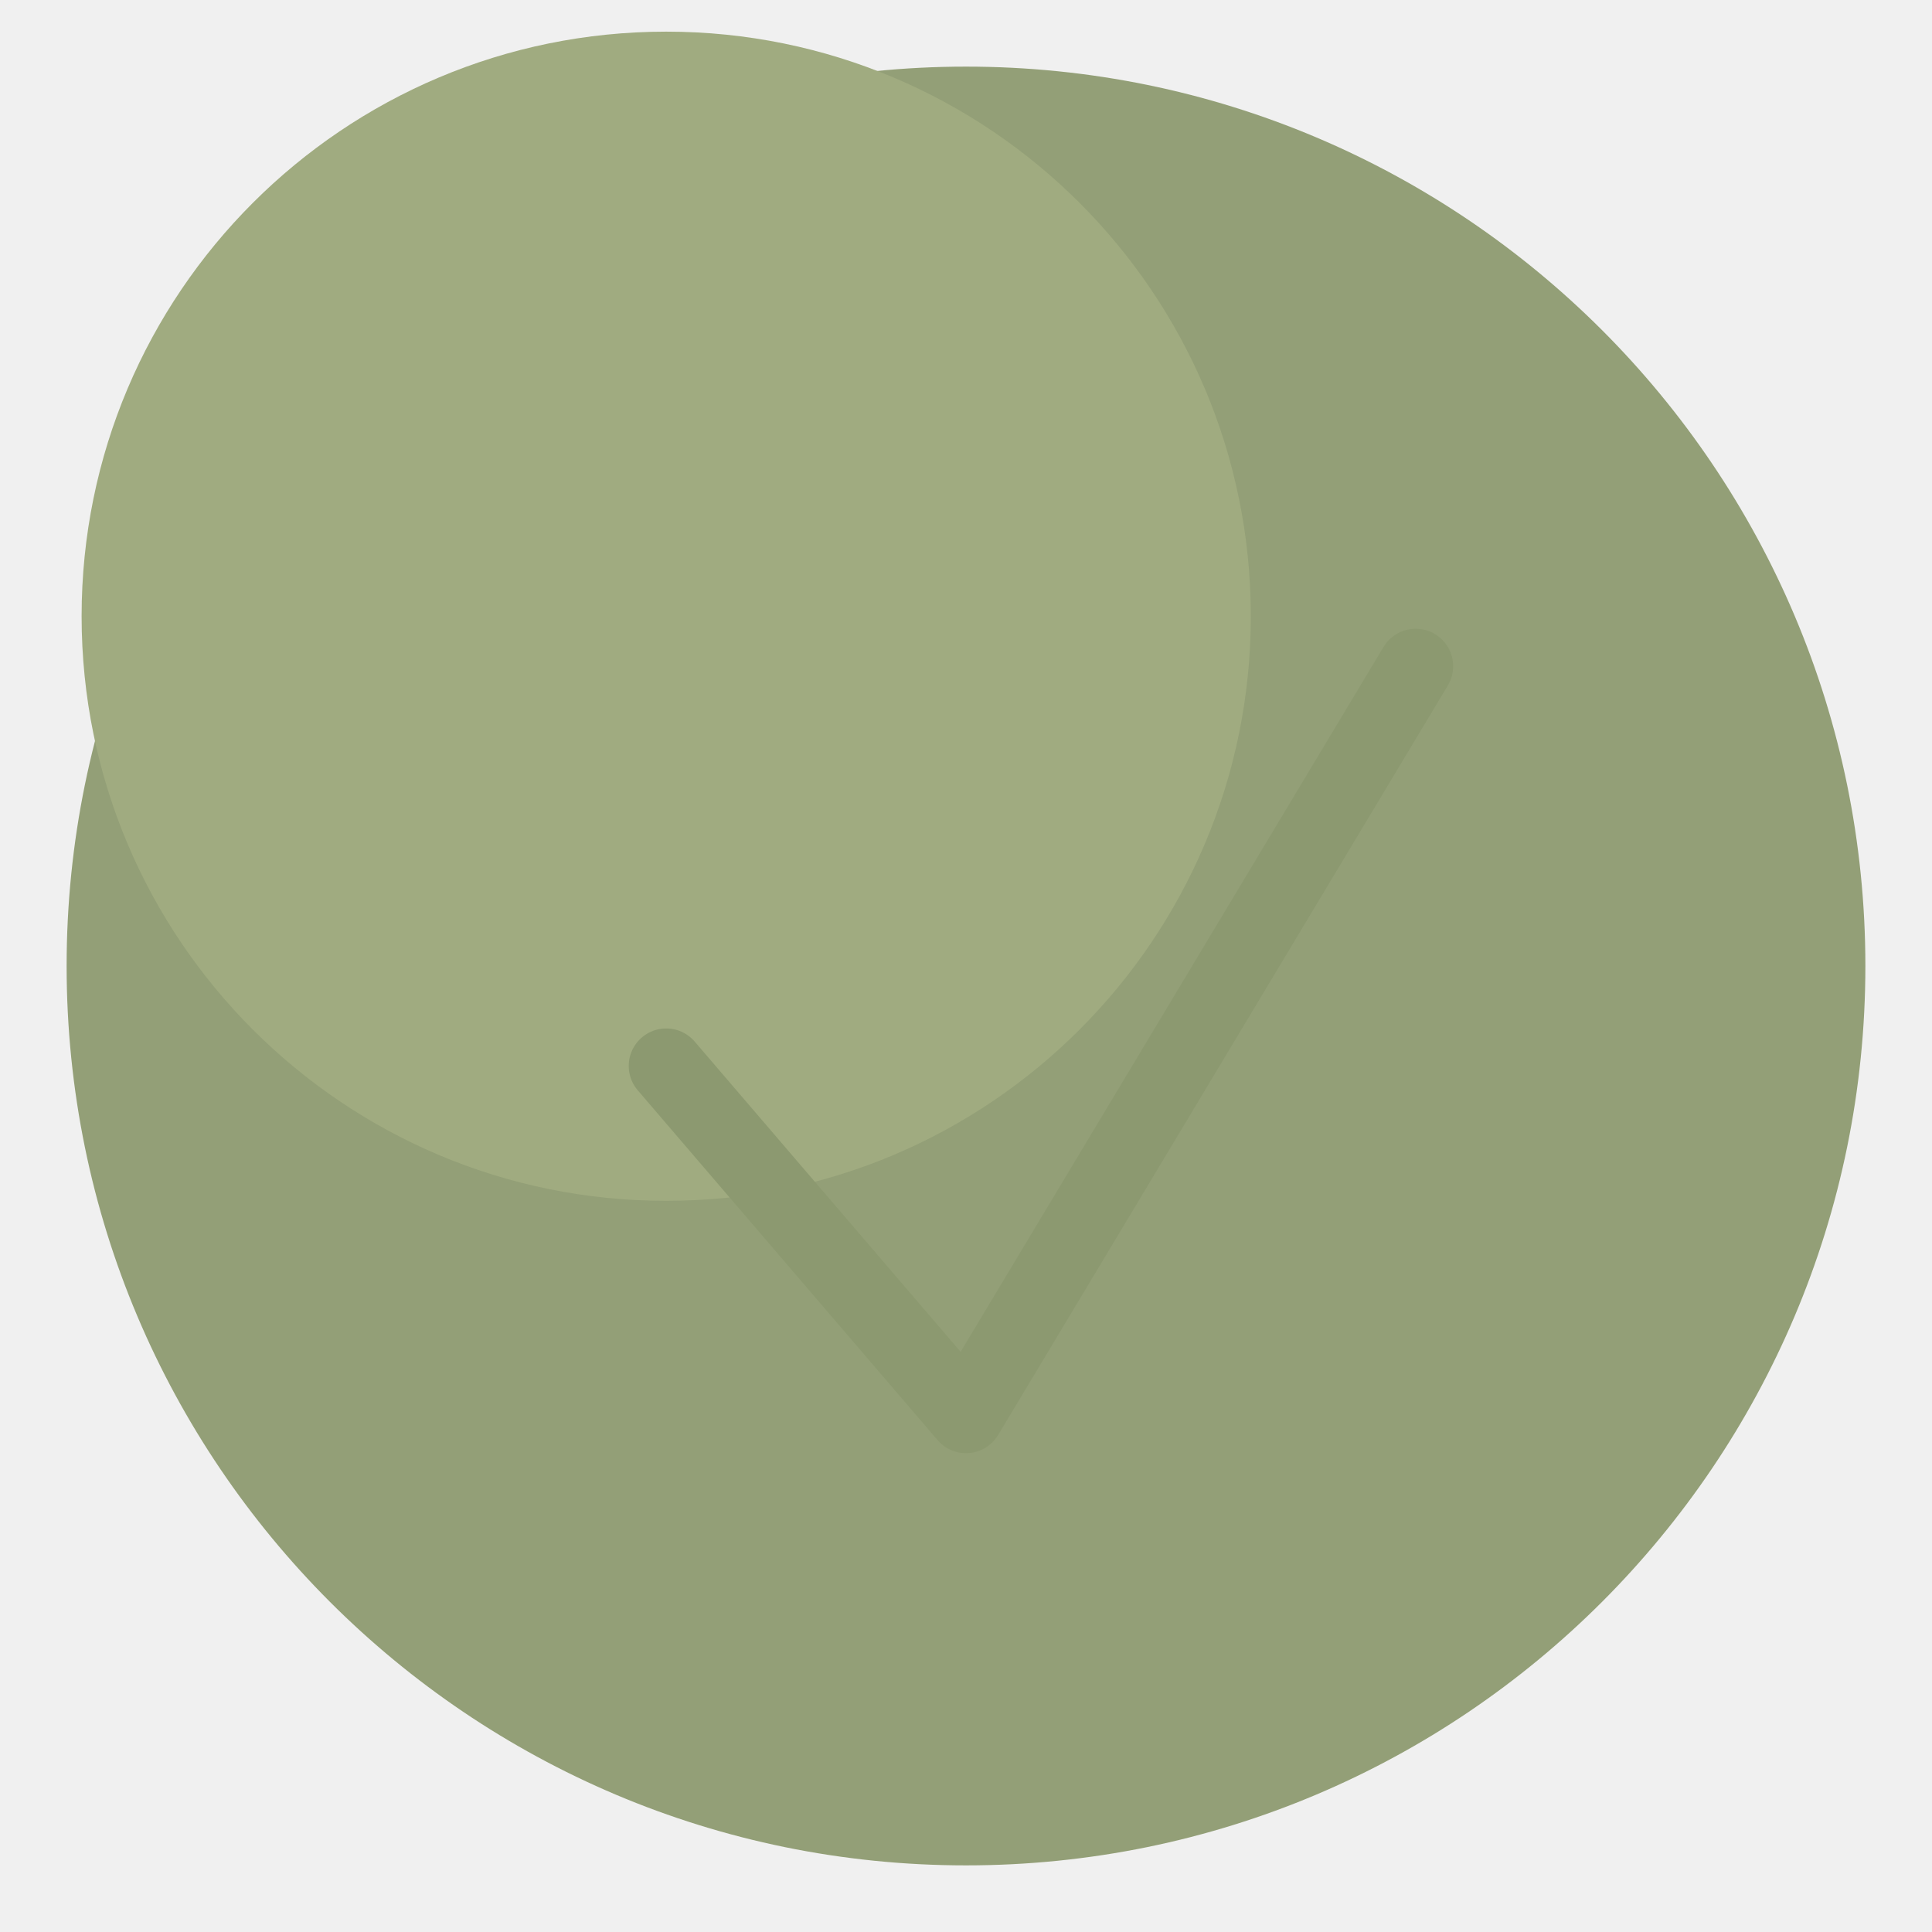
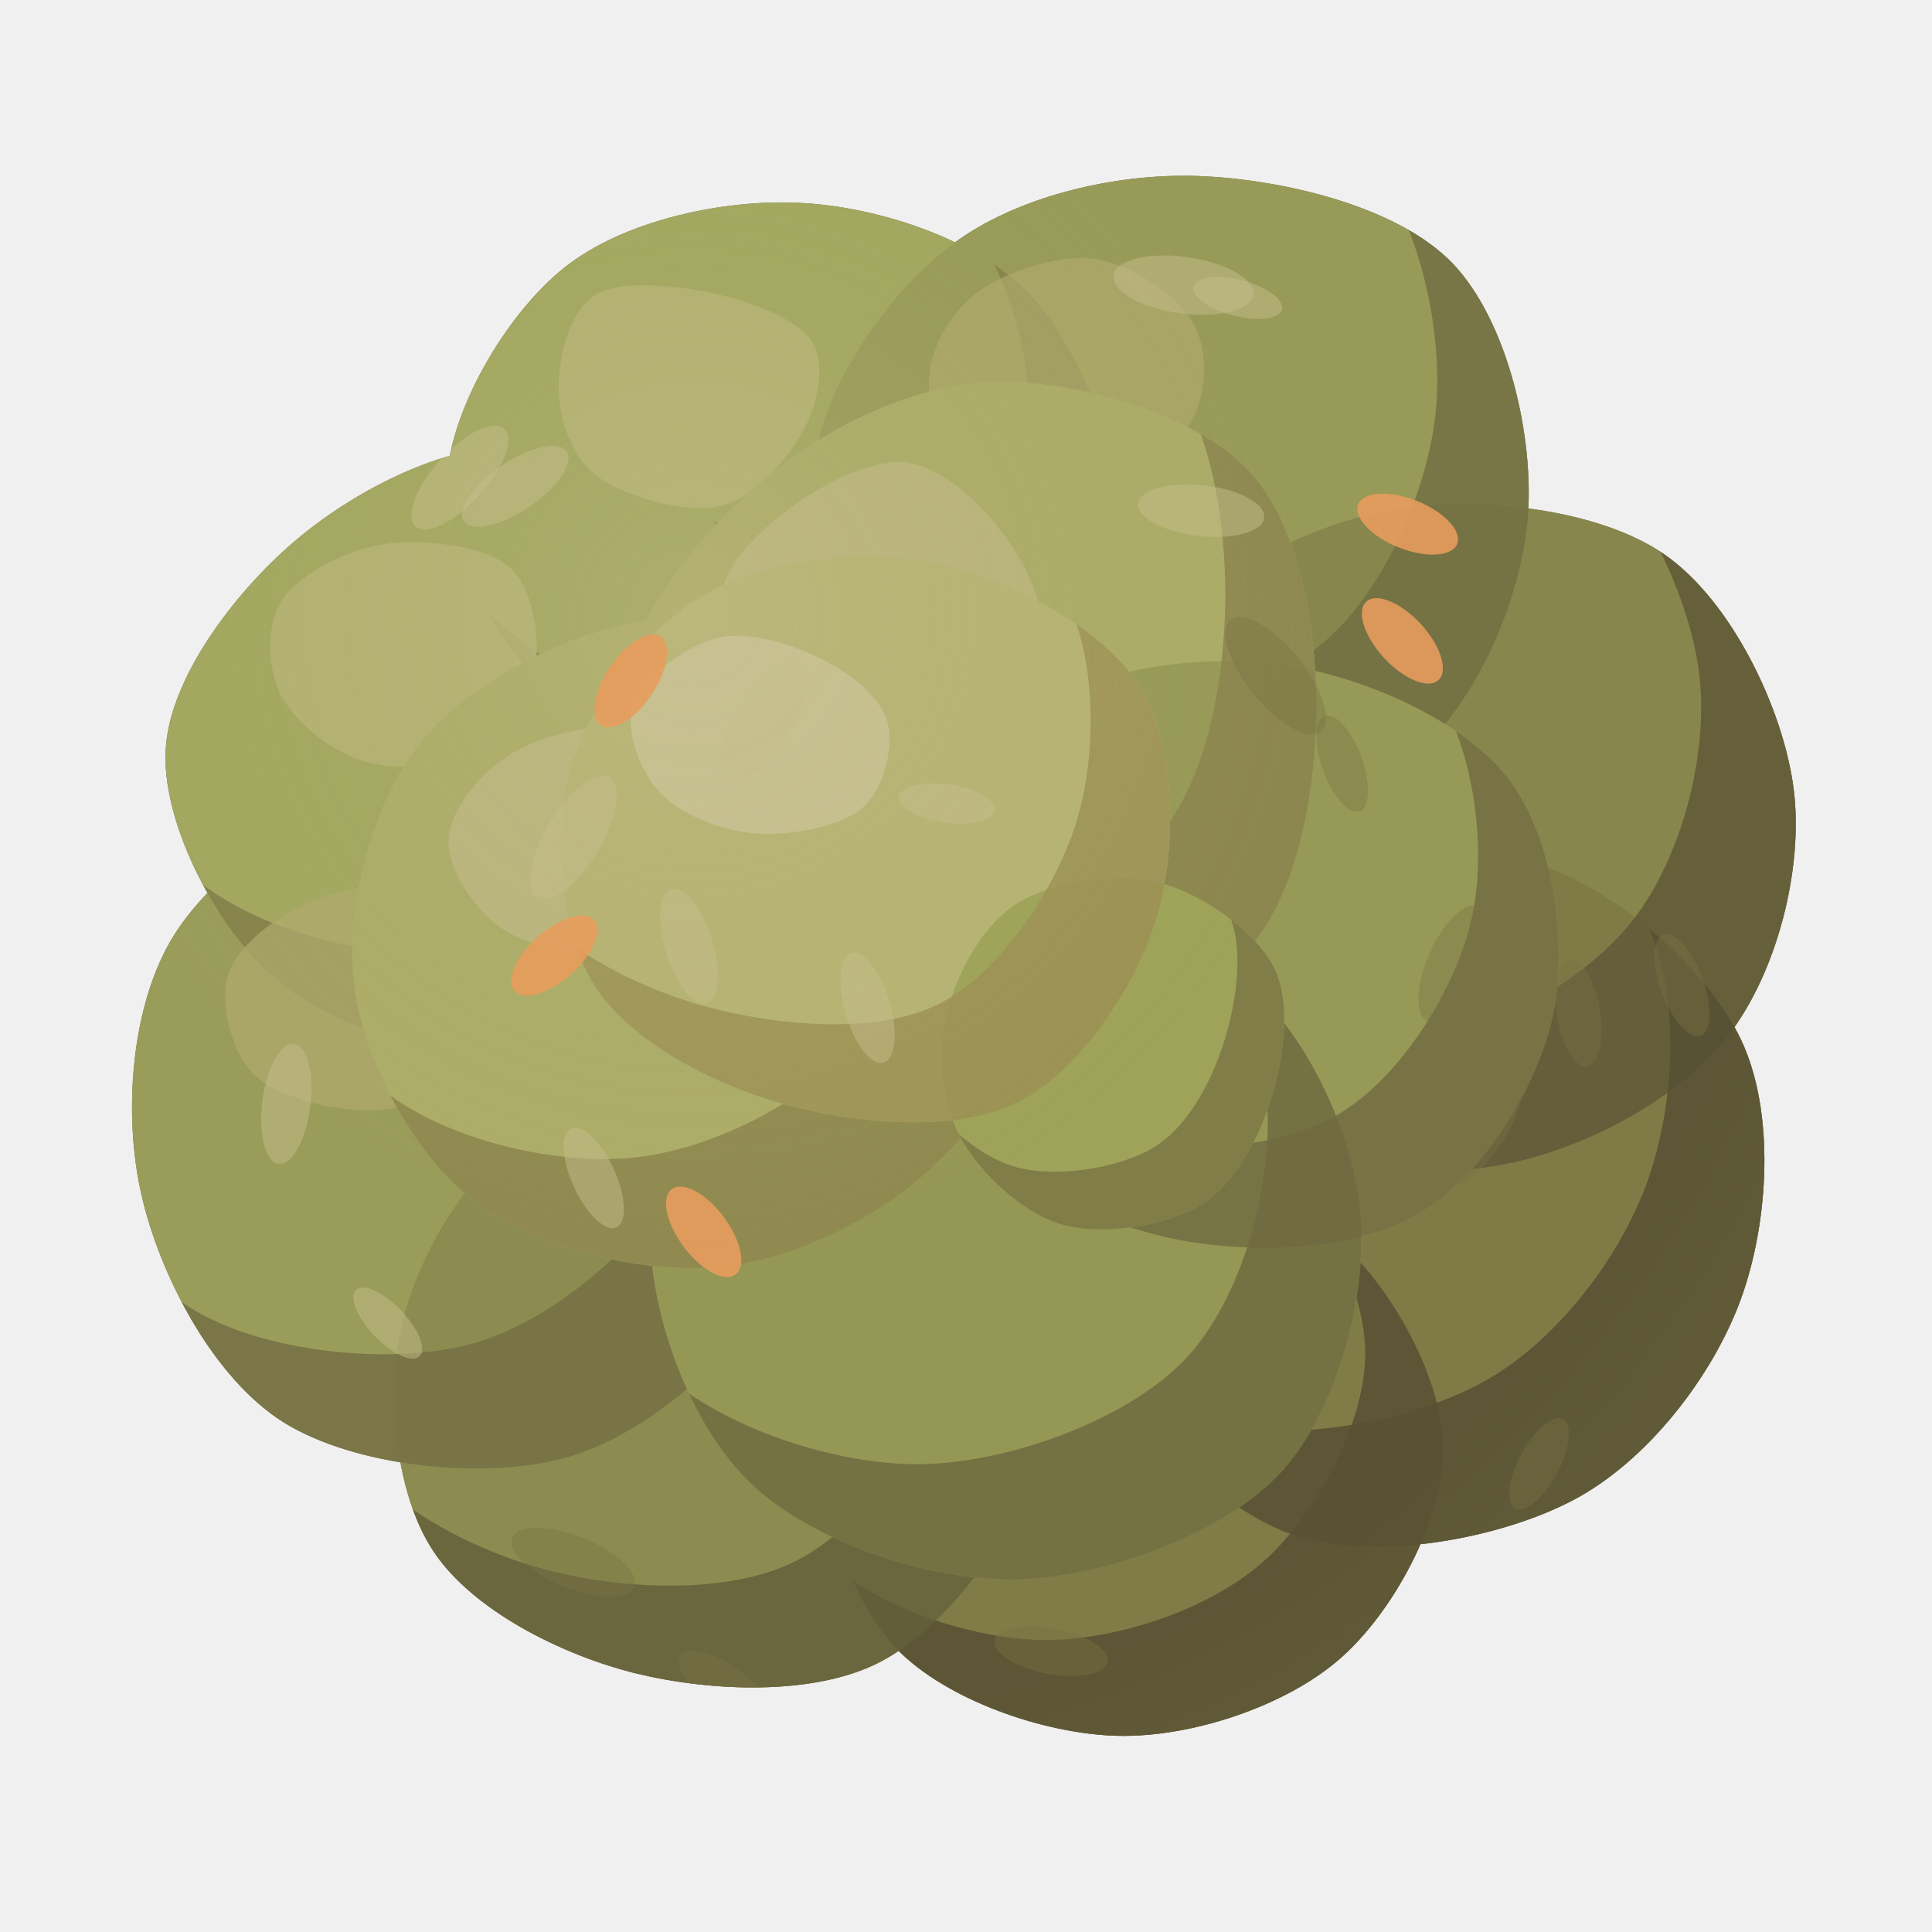
<svg xmlns="http://www.w3.org/2000/svg" width="116" height="116" viewBox="0 0 116 116">
-   <circle cx="58" cy="58" r="54" fill="#939F77" />
-   <circle cx="40" cy="37" r="35.1" fill="#A0AB80" />
-   <path d="M40 64l18 21 27-45" fill="none" stroke="#8C9970" stroke-width="4.5" stroke-linecap="round" stroke-linejoin="round" />
+   <defs>
+     <clipPath id="objscaletrailtreer54-c1">
+       <path d="M10.41 56.21C12.97 52.08 18.92 47.99 23.83 46.94C28.74 45.88 35.67 47.31 39.87 49.9C44.07 52.5 47.94 57.92 49.03 62.52C50.11 67.13 48.91 73.36 46.37 77.54C43.84 81.71 38.72 86.25 33.83 87.56C28.94 88.87 21.26 88.04 17.03 85.4C12.81 82.76 9.59 76.59 8.49 71.72C7.38 66.86 7.86 60.34 10.41 56.21Z" />
+       <path d="M29.43 63.35C24.9 63.18 19.26 61.37 16.01 58.3C12.77 55.24 9.69 49.25 9.95 44.96C10.21 40.68 14.06 35.63 17.58 32.59C21.09 29.56 26.51 26.71 31.04 26.77C35.58 26.83 41.59 29.63 44.78 32.94C47.96 36.24 50.41 42.2 50.14 46.6C49.88 51 46.62 56.55 43.17 59.34C39.72 62.13 33.95 63.52 29.43 63.35Z" />
+       <path d="M48 12.18C52.62 12.4 58.44 14.29 61.58 17.42C64.72 20.54 67.04 26.51 66.82 30.92C66.61 35.33 63.7 40.84 60.27 43.85C56.84 46.86 50.74 49.27 46.26 48.98C41.78 48.7 36.63 45.44 33.38 42.14C30.14 38.84 26.72 33.52 26.8 29.18C26.88 24.84 30.32 18.92 33.86 16.09C37.39 13.25 43.38 11.95 48 12.18Z" />
+       <path d="M54.88 42.35C51.56 38.8 48.53 32.59 48.9 27.98C49.28 23.37 53.3 17.59 57.15 14.69C60.99 11.79 66.97 10.38 71.98 10.57C76.99 10.76 83.93 12.38 87.22 15.82C90.51 19.26 92.15 26.24 91.72 31.21C91.29 36.17 88.47 42.57 84.65 45.58C80.83 48.6 73.78 49.84 68.82 49.3C63.86 48.76 58.2 45.91 54.88 42.35Z" />
+       <path d="M64.31 53.84C63.6 48.95 66.4 42.18 69.64 38.31C72.88 34.43 78.67 31.42 83.73 30.59C88.79 29.76 95.99 30.53 99.98 33.32C103.97 36.12 107.06 42.53 107.69 47.34C108.31 52.16 106.67 58.45 103.74 62.21C100.81 65.98 95.1 69.04 90.12 69.94C85.15 70.85 78.19 70.32 73.88 67.64C69.58 64.95 65.01 58.73 64.31 53.84Z" />
+       <path d="M92.08 51.8C96.86 53.24 102.46 58.06 104.53 62.42C106.6 66.78 106.2 73.38 104.53 77.98C102.86 82.58 98.97 87.67 94.51 90.04C90.05 92.41 82.54 93.76 77.77 92.2C73.01 90.64 68.05 85.19 65.93 80.67C63.81 76.15 63.39 69.57 65.05 65.09C66.71 60.61 71.4 55.99 75.9 53.77C80.41 51.56 87.31 50.36 92.08 51.8Z" />
+       <path d="M80.79 74.85C83.84 77.81 86.71 83.04 86.65 87.17C86.59 91.29 83.7 96.76 80.44 99.6C77.19 102.44 71.55 104.32 67.12 104.22C62.68 104.12 56.79 102.05 53.85 99.01C50.91 95.97 49.15 90.06 49.49 85.95C49.83 81.85 52.73 77.12 55.88 74.36C59.02 71.6 64.2 69.29 68.35 69.38C72.5 69.46 77.74 71.88 80.79 74.85Z" />
+       <path d="M61.98 87.81C60.98 92.18 56.89 97.63 52.93 99.74C48.97 101.85 42.7 101.57 38.21 100.48C33.73 99.38 28.37 96.68 26.03 93.15C23.69 89.63 23.17 83.6 24.18 79.34C25.2 75.07 28.34 69.97 32.12 67.58C35.9 65.19 42.37 64 46.84 64.99C51.32 65.98 56.43 69.71 58.96 73.51C61.48 77.32 62.98 83.44 61.98 87.81Z" />
+       <path d="M71.36 93.74C64.8 96.28 55.37 95.04 48.32 92.92C41.27 90.8 33.52 86.56 29.08 81C24.65 75.45 21.8 66.67 21.71 59.59C21.63 52.51 24.66 44.51 28.57 38.52C32.48 32.54 38.62 26.31 45.16 23.67C51.7 21.02 60.78 20.82 67.8 22.66C74.82 24.5 82.89 29.08 87.29 34.7C91.69 40.33 94.12 49.26 94.19 56.42C94.26 63.58 91.5 71.43 87.7 77.65C83.89 83.87 77.93 91.19 71.36 93.74Z" />
+     </clipPath>
+     <mask id="objscaletrailtreer54-m2" maskUnits="userSpaceOnUse" x="0" y="0" width="116" height="116">
+       <rect width="116" height="116" fill="#fff" />
+       <path d="M10.41 56.21C12.97 52.08 18.92 47.99 23.83 46.94C28.74 45.88 35.67 47.31 39.87 49.9C44.07 52.5 47.94 57.92 49.03 62.52C50.11 67.13 48.91 73.36 46.37 77.54C43.84 81.71 38.72 86.25 33.83 87.56C28.94 88.87 21.26 88.04 17.03 85.4C12.81 82.76 9.59 76.59 8.49 71.72C7.38 66.86 7.86 60.34 10.41 56.21Z" transform="translate(-5.57 -6.86)" fill="#000" />
+     </mask>
+     <mask id="objscaletrailtreer54-m3" maskUnits="userSpaceOnUse" x="0" y="0" width="116" height="116">
+       <rect width="116" height="116" fill="#fff" />
+       <path d="M29.43 63.35C24.9 63.18 19.26 61.37 16.01 58.3C12.77 55.24 9.69 49.25 9.95 44.96C10.21 40.68 14.06 35.63 17.58 32.59C21.09 29.56 26.51 26.71 31.04 26.77C35.58 26.83 41.59 29.63 44.78 32.94C47.96 36.24 50.41 42.2 50.14 46.6C49.88 51 46.62 56.55 43.17 59.34C39.72 62.13 33.95 63.52 29.43 63.35Z" transform="translate(-5.02 -6.17)" fill="#000" />
+     </mask>
+     <mask id="objscaletrailtreer54-m4" maskUnits="userSpaceOnUse" x="0" y="0" width="116" height="116">
+       <rect width="116" height="116" fill="#fff" />
+       <path d="M48 12.18C52.62 12.4 58.44 14.29 61.58 17.42C64.72 20.54 67.04 26.51 66.82 30.92C66.61 35.33 63.7 40.84 60.27 43.85C56.84 46.86 50.74 49.27 46.26 48.98C41.78 48.7 36.63 45.44 33.38 42.14C30.14 38.84 26.72 33.52 26.8 29.18C26.88 24.84 30.32 18.92 33.86 16.09C37.39 13.25 43.38 11.95 48 12.18Z" transform="translate(-5.12 -6.31)" fill="#000" />
+     </mask>
+     <mask id="objscaletrailtreer54-m5" maskUnits="userSpaceOnUse" x="0" y="0" width="116" height="116">
+       <rect width="116" height="116" fill="#fff" />
+       <path d="M54.88 42.35C51.56 38.8 48.53 32.59 48.9 27.98C49.28 23.37 53.3 17.59 57.15 14.69C60.99 11.79 66.97 10.38 71.98 10.57C76.99 10.76 83.93 12.38 87.22 15.82C90.51 19.26 92.15 26.24 91.72 31.21C91.29 36.17 88.47 42.57 84.65 45.58C80.83 48.6 73.78 49.84 68.82 49.3C63.86 48.76 58.2 45.91 54.88 42.35Z" transform="translate(-5.49 -6.75)" fill="#000" />
+     </mask>
+     <mask id="objscaletrailtreer54-m6" maskUnits="userSpaceOnUse" x="0" y="0" width="116" height="116">
+       <rect width="116" height="116" fill="#fff" />
+       <path d="M64.31 53.84C63.6 48.95 66.4 42.18 69.64 38.31C72.88 34.43 78.67 31.42 83.73 30.59C88.79 29.76 95.99 30.53 99.98 33.32C103.97 36.12 107.06 42.53 107.69 47.34C108.31 52.16 106.67 58.45 103.74 62.21C100.81 65.98 95.1 69.04 90.12 69.94C85.15 70.85 78.19 70.32 73.88 67.64C69.58 64.95 65.01 58.73 64.31 53.84Z" transform="translate(-5.68 -6.99)" fill="#000" />
+     </mask>
+     <mask id="objscaletrailtreer54-m7" maskUnits="userSpaceOnUse" x="0" y="0" width="116" height="116">
+       <rect width="116" height="116" fill="#fff" />
+       <path d="M92.08 51.8C96.86 53.24 102.46 58.06 104.53 62.42C106.6 66.78 106.2 73.38 104.53 77.98C102.86 82.58 98.97 87.67 94.51 90.04C90.05 92.41 82.54 93.76 77.77 92.2C73.01 90.64 68.05 85.19 65.93 80.67C63.81 76.15 63.39 69.57 65.05 65.09C66.71 60.61 71.4 55.99 75.9 53.77C80.41 51.56 87.31 50.36 92.08 51.8Z" transform="translate(-5.65 -6.96)" fill="#000" />
+     </mask>
+     <mask id="objscaletrailtreer54-m8" maskUnits="userSpaceOnUse" x="0" y="0" width="116" height="116">
+       <rect width="116" height="116" fill="#fff" />
+       <path d="M80.79 74.85C83.84 77.81 86.71 83.04 86.65 87.17C86.59 91.29 83.7 96.76 80.44 99.6C77.19 102.44 71.55 104.32 67.12 104.22C62.68 104.12 56.79 102.05 53.85 99.01C50.91 95.97 49.15 90.06 49.49 85.95C49.83 81.85 52.73 77.12 55.88 74.36C59.02 71.6 64.2 69.29 68.35 69.38C72.5 69.46 77.74 71.88 80.79 74.85Z" transform="translate(-4.68 -5.76)" fill="#000" />
+     </mask>
+     <mask id="objscaletrailtreer54-m9" maskUnits="userSpaceOnUse" x="0" y="0" width="116" height="116">
+       <rect width="116" height="116" fill="#fff" />
+       <path d="M61.98 87.81C60.98 92.18 56.89 97.63 52.93 99.74C48.97 101.85 42.7 101.57 38.21 100.48C33.73 99.38 28.37 96.68 26.03 93.15C23.69 89.63 23.17 83.6 24.18 79.34C25.2 75.07 28.34 69.97 32.12 67.58C35.9 65.19 42.37 64 46.84 64.99C51.32 65.98 56.43 69.71 58.96 73.51C61.48 77.32 62.98 83.44 61.98 87.81Z" transform="translate(-4.96 -6.11)" fill="#000" />
+     </mask>
+     <mask id="objscaletrailtreer54-m10" maskUnits="userSpaceOnUse" x="0" y="0" width="116" height="116">
+       <rect width="116" height="116" fill="#fff" />
+       <path d="M74.84 28.12C78.09 31.43 79.08 37.89 79.03 42.78C78.97 47.66 77.86 54.2 74.52 57.43C71.18 60.65 64.08 62.23 58.97 62.12C53.85 62 47.47 60.05 43.85 56.74C40.23 53.42 36.97 46.82 37.24 42.21C37.52 37.6 41.79 32.29 45.51 29.07C49.22 25.85 54.66 23.08 59.55 22.92C64.44 22.76 71.6 24.81 74.84 28.12Z" transform="translate(-5.46 -6.71)" fill="#000" />
+     </mask>
+     <mask id="objscaletrailtreer54-m11" maskUnits="userSpaceOnUse" x="0" y="0" width="116" height="116">
+       <rect width="116" height="116" fill="#fff" />
+       <path d="M85.31 72.8C81.59 75.06 75.41 75.3 70.92 74.47C66.43 73.63 60.9 71.16 58.37 67.77C55.84 64.37 54.91 58.37 55.74 54.09C56.56 49.82 59.66 44.45 63.34 42.11C67.02 39.77 73.26 39.25 77.82 40.05C82.37 40.85 88.1 43.42 90.67 46.9C93.25 50.37 94.15 56.56 93.25 60.88C92.36 65.2 89.03 70.53 85.31 72.8Z" transform="translate(-4.84 -5.96)" fill="#000" />
+     </mask>
+     <mask id="objscaletrailtreer54-m12" maskUnits="userSpaceOnUse" x="0" y="0" width="116" height="116">
+       <rect width="116" height="116" fill="#fff" />
+       <path d="M61.07 94.83C55.83 94.94 48.98 92.63 45.31 89.28C41.64 85.92 39.27 79.65 39.05 74.7C38.84 69.74 40.6 62.93 44.03 59.53C47.46 56.14 54.48 54.39 59.63 54.33C64.79 54.26 71.29 55.97 74.97 59.14C78.65 62.31 81.41 68.43 81.71 73.33C82 78.24 80.17 85 76.73 88.58C73.29 92.16 66.3 94.71 61.07 94.83Z" transform="translate(-5.62 -6.92)" fill="#000" />
+     </mask>
+     <mask id="objscaletrailtreer54-m13" maskUnits="userSpaceOnUse" x="0" y="0" width="116" height="116">
+       <rect width="116" height="116" fill="#fff" />
+       <path d="M55.47 42.35C59.32 45.5 63.11 51.42 63.28 55.97C63.45 60.51 59.86 66.26 56.49 69.61C53.13 72.96 47.78 75.68 43.09 76.08C38.4 76.48 32 74.91 28.36 72.03C24.71 69.15 21.68 63.44 21.22 58.79C20.77 54.14 22.45 47.77 25.61 44.15C28.78 40.53 35.22 37.38 40.19 37.08C45.17 36.78 51.62 39.2 55.47 42.35Z" transform="translate(-5.32 -6.55)" fill="#000" />
+     </mask>
+     <mask id="objscaletrailtreer54-m14" maskUnits="userSpaceOnUse" x="0" y="0" width="116" height="116">
+       <rect width="116" height="116" fill="#fff" />
+       <path d="M69.48 54.96C68.27 59.13 64.87 64.28 61.13 66.16C57.4 68.05 51.33 67.46 47.09 66.3C42.85 65.13 37.83 62.54 35.7 59.17C33.56 55.81 33.18 50.03 34.3 46.1C35.43 42.18 38.81 37.66 42.45 35.61C46.1 33.56 51.84 32.9 56.16 33.82C60.48 34.74 66.16 37.61 68.38 41.14C70.6 44.66 70.69 50.79 69.48 54.96Z" transform="translate(-4.77 -5.88)" fill="#000" />
+     </mask>
+     <mask id="objscaletrailtreer54-m15" maskUnits="userSpaceOnUse" x="0" y="0" width="116" height="116">
+       <rect width="116" height="116" fill="#fff" />
+       <path d="M69.53 52.98C72.1 53.6 75.29 55.84 76.43 57.98C77.57 60.13 77.08 63.44 76.36 65.83C75.64 68.23 74.21 71.04 72.12 72.33C70.03 73.61 66.23 74.2 63.83 73.54C61.42 72.88 58.87 70.45 57.7 68.35C56.54 66.25 56.27 63.29 56.83 60.94C57.38 58.59 58.92 55.59 61.04 54.26C63.16 52.94 66.97 52.36 69.53 52.98Z" transform="translate(-2.81 -3.46)" fill="#000" />
+     </mask>
+     <radialGradient id="objscaletrailtreer54-r16" cx="0.36" cy="0.32" fx="0.36" fy="0.32" r="0.72">
+       <stop offset="0" stop-color="#C6BE8D" stop-opacity="0.32" />
+       <stop offset="0.45" stop-color="#A0A65C" stop-opacity="0" />
+       <stop offset="0.8" stop-color="#6D693E" stop-opacity="0" />
+       <stop offset="1" stop-color="#6D693E" stop-opacity="0.45" />
+     </radialGradient>
+   </defs>
+   <path d="M10.41 56.21C12.97 52.08 18.92 47.99 23.83 46.94C28.74 45.88 35.67 47.31 39.87 49.9C44.07 52.5 47.94 57.92 49.03 62.52C50.11 67.13 48.91 73.36 46.37 77.54C43.84 81.71 38.72 86.25 33.83 87.56C28.94 88.87 21.26 88.04 17.03 85.4C12.81 82.76 9.59 76.59 8.49 71.72C7.38 66.86 7.86 60.34 10.41 56.21Z" fill="#6D693E" />
+   <path d="M29.43 63.35C24.9 63.18 19.26 61.37 16.01 58.3C12.77 55.24 9.69 49.25 9.95 44.96C10.21 40.68 14.06 35.63 17.58 32.59C21.09 29.56 26.51 26.71 31.04 26.77C35.58 26.83 41.59 29.63 44.78 32.94C47.96 36.24 50.41 42.2 50.14 46.6C49.88 51 46.62 56.55 43.17 59.34C39.72 62.13 33.95 63.52 29.43 63.35Z" fill="#6D693E" />
+   <path d="M48 12.18C52.62 12.4 58.44 14.29 61.58 17.42C64.72 20.54 67.04 26.51 66.82 30.92C66.61 35.33 63.7 40.84 60.27 43.85C56.84 46.86 50.74 49.27 46.26 48.98C41.78 48.7 36.63 45.44 33.38 42.14C30.14 38.84 26.72 33.52 26.8 29.18C26.88 24.84 30.32 18.92 33.86 16.09C37.39 13.25 43.38 11.95 48 12.18Z" fill="#6D693E" />
+   <path d="M54.88 42.35C51.56 38.8 48.53 32.59 48.9 27.98C49.28 23.37 53.3 17.59 57.15 14.69C60.99 11.79 66.97 10.38 71.98 10.57C76.99 10.76 83.93 12.38 87.22 15.82C90.51 19.26 92.15 26.24 91.72 31.21C91.29 36.17 88.47 42.57 84.65 45.58C80.83 48.6 73.78 49.84 68.82 49.3C63.86 48.76 58.2 45.91 54.88 42.35Z" fill="#6D693E" />
+   <path d="M64.31 53.84C63.6 48.95 66.4 42.18 69.64 38.31C72.88 34.43 78.67 31.42 83.73 30.59C88.79 29.76 95.99 30.53 99.98 33.32C103.97 36.12 107.06 42.53 107.69 47.34C108.31 52.16 106.67 58.45 103.74 62.21C100.81 65.98 95.1 69.04 90.12 69.94C85.15 70.85 78.19 70.32 73.88 67.64C69.58 64.95 65.01 58.73 64.31 53.84Z" fill="#6D693E" />
+   <path d="M92.08 51.8C96.86 53.24 102.46 58.06 104.53 62.42C106.6 66.78 106.2 73.38 104.53 77.98C102.86 82.58 98.97 87.67 94.51 90.04C90.05 92.41 82.54 93.76 77.77 92.2C73.01 90.64 68.05 85.19 65.93 80.67C63.81 76.15 63.39 69.57 65.05 65.09C66.71 60.61 71.4 55.99 75.9 53.77C80.41 51.56 87.31 50.36 92.08 51.8Z" fill="#6D693E" />
+   <path d="M80.79 74.85C83.84 77.81 86.71 83.04 86.65 87.17C86.59 91.29 83.7 96.76 80.44 99.6C77.19 102.44 71.55 104.32 67.12 104.22C62.68 104.12 56.79 102.05 53.85 99.01C50.91 95.97 49.15 90.06 49.49 85.95C49.83 81.85 52.73 77.12 55.88 74.36C59.02 71.6 64.2 69.29 68.35 69.38C72.5 69.46 77.74 71.88 80.79 74.85Z" fill="#6D693E" />
+   <path d="M61.98 87.81C60.98 92.18 56.89 97.63 52.93 99.74C48.97 101.85 42.7 101.57 38.21 100.48C33.73 99.38 28.37 96.68 26.03 93.15C23.69 89.63 23.17 83.6 24.18 79.34C25.2 75.07 28.34 69.97 32.12 67.58C35.9 65.19 42.37 64 46.84 64.99C51.32 65.98 56.43 69.71 58.96 73.51C61.48 77.32 62.98 83.44 61.98 87.81Z" fill="#6D693E" />
+   <path d="M71.36 93.74C64.8 96.28 55.37 95.04 48.32 92.92C41.27 90.8 33.52 86.56 29.08 81C24.65 75.45 21.8 66.67 21.71 59.59C21.63 52.51 24.66 44.51 28.57 38.52C32.48 32.54 38.62 26.31 45.16 23.67C51.7 21.02 60.78 20.82 67.8 22.66C74.82 24.5 82.89 29.08 87.29 34.7C91.69 40.33 94.12 49.26 94.19 56.42C94.26 63.58 91.5 71.43 87.7 77.65C83.89 83.87 77.93 91.19 71.36 93.74Z" fill="#6D693E" />
+   <path d="M10.41 56.21C12.97 52.08 18.92 47.99 23.83 46.94C28.74 45.88 35.67 47.31 39.87 49.9C44.07 52.5 47.94 57.92 49.03 62.52C50.11 67.13 48.91 73.36 46.37 77.54C43.84 81.71 38.72 86.25 33.83 87.56C28.94 88.87 21.26 88.04 17.03 85.4C12.81 82.76 9.59 76.59 8.49 71.72C7.38 66.86 7.86 60.34 10.41 56.21Z" fill="#9A9C59" />
+   <path d="M29.43 63.35C24.9 63.18 19.26 61.37 16.01 58.3C12.77 55.24 9.69 49.25 9.95 44.96C10.21 40.68 14.06 35.63 17.58 32.59C21.09 29.56 26.51 26.71 31.04 26.77C35.58 26.83 41.59 29.63 44.78 32.94C47.96 36.24 50.41 42.2 50.14 46.6C49.88 51 46.62 56.55 43.17 59.34C39.72 62.13 33.95 63.52 29.43 63.35Z" fill="#A3A75F" />
+   <path d="M48 12.18C52.62 12.4 58.44 14.29 61.58 17.42C64.72 20.54 67.04 26.51 66.82 30.92C66.61 35.33 63.7 40.84 60.27 43.85C56.84 46.86 50.74 49.27 46.26 48.98C41.78 48.7 36.63 45.44 33.38 42.14C30.14 38.84 26.72 33.52 26.8 29.18C26.88 24.84 30.32 18.92 33.86 16.09C37.39 13.25 43.38 11.95 48 12.18Z" fill="#A2A75F" />
+   <path d="M54.88 42.35C51.56 38.8 48.53 32.59 48.9 27.98C49.28 23.37 53.3 17.59 57.15 14.69C60.99 11.79 66.97 10.38 71.98 10.57C76.99 10.76 83.93 12.38 87.22 15.82C90.51 19.26 92.15 26.24 91.72 31.21C91.29 36.17 88.47 42.57 84.65 45.58C80.83 48.6 73.78 49.84 68.82 49.3C63.86 48.76 58.2 45.91 54.88 42.35Z" fill="#989A58" />
+   <path d="M64.31 53.84C63.6 48.95 66.4 42.18 69.64 38.31C72.88 34.43 78.67 31.42 83.73 30.59C88.79 29.76 95.99 30.53 99.98 33.32C103.97 36.12 107.06 42.53 107.69 47.34C108.31 52.16 106.67 58.45 103.74 62.21C100.81 65.98 95.1 69.04 90.12 69.94C85.15 70.85 78.19 70.32 73.88 67.64C69.58 64.95 65.01 58.73 64.31 53.84Z" fill="#87864C" />
+   <path d="M92.08 51.8C96.86 53.24 102.46 58.06 104.53 62.42C106.6 66.78 106.2 73.38 104.53 77.98C102.86 82.58 98.97 87.67 94.51 90.04C90.05 92.41 82.54 93.76 77.77 92.2C73.01 90.64 68.05 85.19 65.93 80.67C63.81 76.15 63.39 69.57 65.05 65.09C66.71 60.61 71.4 55.99 75.9 53.77C80.41 51.56 87.31 50.36 92.08 51.8Z" fill="#7E7B47" />
+   <path d="M80.79 74.85C83.84 77.81 86.71 83.04 86.65 87.17C86.59 91.29 83.7 96.76 80.44 99.6C77.19 102.44 71.55 104.32 67.12 104.22C62.68 104.12 56.79 102.05 53.85 99.01C50.91 95.97 49.15 90.06 49.49 85.95C49.83 81.85 52.73 77.12 55.88 74.36C59.02 71.6 64.2 69.29 68.35 69.38C72.5 69.46 77.74 71.88 80.79 74.85Z" fill="#7F7C47" />
+   <path d="M61.98 87.81C60.98 92.18 56.89 97.63 52.93 99.74C48.97 101.85 42.7 101.57 38.21 100.48C33.73 99.38 28.37 96.68 26.03 93.15C23.69 89.63 23.17 83.6 24.18 79.34C25.2 75.07 28.34 69.97 32.12 67.58C35.9 65.19 42.37 64 46.84 64.99C51.32 65.98 56.43 69.71 58.96 73.51C61.48 77.32 62.98 83.44 61.98 87.81Z" fill="#8C8C50" />
+   <path d="M10.41 56.21C12.97 52.08 18.92 47.99 23.83 46.94C28.74 45.88 35.67 47.31 39.87 49.9C44.07 52.5 47.94 57.92 49.03 62.52C50.11 67.13 48.91 73.36 46.37 77.54C43.84 81.71 38.72 86.25 33.83 87.56C28.94 88.87 21.26 88.04 17.03 85.4C12.81 82.76 9.59 76.59 8.49 71.72C7.38 66.86 7.86 60.34 10.41 56.21Z" fill="#747044" mask="url(#objscaletrailtreer54-m2)" opacity="0.85" />
+   <path d="M29.43 63.35C24.9 63.18 19.26 61.37 16.01 58.3C12.77 55.24 9.69 49.25 9.95 44.96C10.21 40.68 14.06 35.63 17.58 32.59C21.09 29.56 26.51 26.71 31.04 26.77C35.58 26.83 41.59 29.63 44.78 32.94C47.96 36.24 50.41 42.2 50.14 46.6C49.88 51 46.62 56.55 43.17 59.34C39.72 62.13 33.95 63.52 29.43 63.35Z" fill="#807D48" mask="url(#objscaletrailtreer54-m3)" opacity="0.85" />
+   <path d="M48 12.18C52.62 12.4 58.44 14.29 61.58 17.42C64.72 20.54 67.04 26.51 66.82 30.92C66.61 35.33 63.7 40.84 60.27 43.85C56.84 46.86 50.74 49.27 46.26 48.98C41.78 48.7 36.63 45.44 33.38 42.14C30.14 38.84 26.72 33.52 26.8 29.18C26.88 24.84 30.32 18.92 33.86 16.09C37.39 13.25 43.38 11.95 48 12.18Z" fill="#807E48" mask="url(#objscaletrailtreer54-m4)" opacity="0.85" />
+   <path d="M54.88 42.35C51.56 38.8 48.53 32.59 48.9 27.98C49.28 23.37 53.3 17.59 57.15 14.69C60.99 11.79 66.97 10.38 71.98 10.57C76.99 10.76 83.93 12.38 87.22 15.82C90.51 19.26 92.15 26.24 91.72 31.21C91.29 36.17 88.47 42.57 84.65 45.58C80.83 48.6 73.78 49.84 68.82 49.3C63.86 48.76 58.2 45.91 54.88 42.35Z" fill="#726E43" mask="url(#objscaletrailtreer54-m5)" opacity="0.85" />
+   <path d="M64.31 53.84C63.6 48.95 66.4 42.18 69.64 38.31C72.88 34.43 78.67 31.42 83.73 30.59C88.79 29.76 95.99 30.53 99.98 33.32C103.97 36.12 107.06 42.53 107.69 47.34C108.31 52.16 106.67 58.45 103.74 62.21C100.81 65.98 95.1 69.04 90.12 69.94C85.15 70.85 78.19 70.32 73.88 67.64C69.58 64.95 65.01 58.73 64.31 53.84Z" fill="#5F5937" mask="url(#objscaletrailtreer54-m6)" opacity="0.85" />
+   <path d="M92.08 51.8C96.86 53.24 102.46 58.06 104.53 62.42C106.6 66.78 106.2 73.38 104.53 77.98C102.86 82.58 98.97 87.67 94.51 90.04C90.05 92.41 82.54 93.76 77.77 92.2C73.01 90.64 68.05 85.19 65.93 80.67C63.81 76.15 63.39 69.57 65.05 65.09C66.71 60.61 71.4 55.99 75.9 53.77C80.41 51.56 87.31 50.36 92.08 51.8Z" fill="#565032" mask="url(#objscaletrailtreer54-m7)" opacity="0.85" />
+   <path d="M80.79 74.85C83.84 77.81 86.71 83.04 86.65 87.17C86.59 91.29 83.7 96.76 80.44 99.6C77.19 102.44 71.55 104.32 67.12 104.22C62.68 104.12 56.79 102.05 53.85 99.01C50.91 95.97 49.15 90.06 49.49 85.95C49.83 81.85 52.73 77.12 55.88 74.36C59.02 71.6 64.2 69.29 68.35 69.38C72.5 69.46 77.74 71.88 80.79 74.85Z" fill="#575032" mask="url(#objscaletrailtreer54-m8)" opacity="0.85" />
+   <path d="M61.98 87.81C60.98 92.18 56.89 97.63 52.93 99.74C48.97 101.85 42.7 101.57 38.21 100.48C33.73 99.38 28.37 96.68 26.03 93.15C23.69 89.63 23.17 83.6 24.18 79.34C25.2 75.07 28.34 69.97 32.12 67.58C35.9 65.19 42.37 64 46.84 64.99C51.32 65.98 56.43 69.71 58.96 73.51C61.48 77.32 62.98 83.44 61.98 87.81Z" fill="#645F3B" mask="url(#objscaletrailtreer54-m9)" opacity="0.85" />
+   <path d="M22.7 66.65C20.43 66.8 16.89 66 15.39 64.65C13.89 63.3 13.16 60.28 13.7 58.53C14.23 56.78 16.57 55.03 18.61 54.16C20.64 53.29 23.97 52.62 25.92 53.28C27.87 53.94 29.78 56.37 30.3 58.12C30.81 59.86 30.3 62.33 29.03 63.75C27.77 65.17 24.98 66.5 22.7 66.65Z" fill="#B0AA6E" opacity="0.72" />
+   <path d="M30.37 33.88C31.9 35.03 32.33 37.71 32.2 39.57C32.06 41.42 31.25 43.97 29.56 45C27.87 46.04 24.19 46.32 22.08 45.77C19.96 45.23 17.72 43.38 16.87 41.74C16.02 40.11 15.96 37.47 16.98 35.96C18.01 34.45 20.77 33.02 23.01 32.68C25.24 32.33 28.84 32.73 30.37 33.88Z" fill="#B8B477" opacity="0.83" />
+   <path d="M35.77 17.69C37.35 16.75 40.83 17.17 43 17.65C45.16 18.13 47.94 19.17 48.79 20.58C49.64 21.99 49.04 24.47 48.09 26.11C47.15 27.75 45.15 30.01 43.11 30.42C41.07 30.84 37.45 29.79 35.86 28.59C34.26 27.4 33.56 25.08 33.54 23.27C33.53 21.45 34.19 18.63 35.77 17.69Z" fill="#B8B577" opacity="0.83" />
+   <path d="M58.16 28.84C56.39 27.71 55.68 24.56 55.79 22.67C55.89 20.78 57.13 18.67 58.78 17.48C60.44 16.29 63.6 15.24 65.73 15.54C67.86 15.84 70.58 17.69 71.57 19.28C72.55 20.87 72.51 23.38 71.65 25.07C70.8 26.77 68.69 28.83 66.44 29.46C64.19 30.09 59.94 29.97 58.16 28.84Z" fill="#AFA96C" opacity="0.69" />
+   <path d="M74.84 28.12C78.09 31.43 79.08 37.89 79.03 42.78C78.97 47.66 77.86 54.2 74.52 57.43C71.18 60.65 64.08 62.23 58.97 62.12C53.85 62 47.47 60.05 43.85 56.74C40.23 53.42 36.97 46.82 37.24 42.21C37.52 37.6 41.79 32.29 45.51 29.07C49.22 25.85 54.66 23.08 59.55 22.92C64.44 22.76 71.6 24.81 74.84 28.12Z" fill="#ABAC67" />
+   <path d="M85.31 72.8C81.59 75.06 75.41 75.3 70.92 74.47C66.43 73.63 60.9 71.16 58.37 67.77C55.84 64.37 54.91 58.37 55.74 54.09C56.56 49.82 59.66 44.45 63.34 42.11C67.02 39.77 73.26 39.25 77.82 40.05C82.37 40.85 88.1 43.42 90.67 46.9C93.25 50.37 94.15 56.56 93.25 60.88C92.36 65.2 89.03 70.53 85.31 72.8Z" fill="#979956" />
+   <path d="M61.07 94.83C55.83 94.94 48.98 92.63 45.31 89.28C41.64 85.92 39.27 79.65 39.05 74.7C38.84 69.74 40.6 62.93 44.03 59.53C47.46 56.14 54.48 54.39 59.63 54.33C64.79 54.26 71.29 55.97 74.97 59.14C78.65 62.31 81.41 68.43 81.71 73.33C82 78.24 80.17 85 76.73 88.58C73.29 92.16 66.3 94.71 61.07 94.83Z" fill="#959754" />
+   <path d="M55.47 42.35C59.32 45.5 63.11 51.42 63.28 55.97C63.45 60.51 59.86 66.26 56.49 69.61C53.13 72.96 47.78 75.68 43.09 76.08C38.4 76.48 32 74.91 28.36 72.03C24.71 69.15 21.68 63.44 21.22 58.79C20.77 54.14 22.45 47.77 25.61 44.15C28.78 40.53 35.22 37.38 40.19 37.08C45.17 36.78 51.62 39.2 55.47 42.35Z" fill="#ACAD68" />
+   <path d="M74.84 28.12C78.09 31.43 79.08 37.89 79.03 42.78C78.97 47.66 77.86 54.2 74.52 57.43C71.18 60.65 64.08 62.23 58.97 62.12C53.85 62 47.47 60.05 43.85 56.74C40.23 53.42 36.97 46.82 37.24 42.21C37.52 37.6 41.79 32.29 45.51 29.07C49.22 25.85 54.66 23.08 59.55 22.92C64.44 22.76 71.6 24.81 74.84 28.12Z" fill="#89834D" mask="url(#objscaletrailtreer54-m10)" opacity="0.85" />
+   <path d="M85.31 72.8C81.59 75.06 75.41 75.3 70.92 74.47C66.43 73.63 60.9 71.16 58.37 67.77C55.84 64.37 54.91 58.37 55.74 54.09C56.56 49.82 59.66 44.45 63.34 42.11C67.02 39.77 73.26 39.25 77.82 40.05C82.37 40.85 88.1 43.42 90.67 46.9C93.25 50.37 94.15 56.56 93.25 60.88C92.36 65.2 89.03 70.53 85.31 72.8Z" fill="#716C41" mask="url(#objscaletrailtreer54-m11)" opacity="0.85" />
+   <path d="M61.07 94.83C55.83 94.94 48.98 92.63 45.31 89.28C41.64 85.92 39.27 79.65 39.05 74.7C38.84 69.74 40.6 62.93 44.03 59.53C47.46 56.14 54.48 54.39 59.63 54.33C64.79 54.26 71.29 55.97 74.97 59.14C78.65 62.31 81.41 68.43 81.71 73.33C82 78.24 80.17 85 76.73 88.58C73.29 92.16 66.3 94.71 61.07 94.83Z" fill="#6F6A3F" mask="url(#objscaletrailtreer54-m12)" opacity="0.85" />
+   <path d="M55.47 42.35C59.32 45.5 63.11 51.42 63.28 55.97C63.45 60.51 59.86 66.26 56.49 69.61C53.13 72.96 47.78 75.68 43.09 76.08C38.4 76.48 32 74.91 28.36 72.03C24.71 69.15 21.68 63.44 21.22 58.79C20.77 54.14 22.45 47.77 25.61 44.15C28.78 40.53 35.22 37.38 40.19 37.08C45.17 36.78 51.62 39.2 55.47 42.35Z" fill="#8B844D" mask="url(#objscaletrailtreer54-m13)" opacity="0.85" />
+   <path d="M54.42 27.77C56.56 28.02 58.93 30.28 60.23 32.04C61.54 33.79 63.04 36.66 62.25 38.31C61.46 39.97 57.86 41.46 55.47 41.95C53.09 42.43 49.98 42.22 47.96 41.21C45.94 40.21 43.45 37.71 43.35 35.93C43.26 34.15 45.54 31.9 47.38 30.54C49.23 29.18 52.28 27.52 54.42 27.77Z" fill="#C0B884" opacity="0.76" />
+   <path d="M30.53 45.36C32.3 44.25 35.47 43.36 37.52 43.75C39.56 44.14 41.9 46.11 42.8 47.7C43.69 49.29 43.77 51.71 42.88 53.31C41.99 54.9 39.58 56.85 37.47 57.26C35.36 57.67 31.97 56.92 30.21 55.79C28.45 54.65 26.87 52.17 26.93 50.43C26.98 48.69 28.77 46.48 30.53 45.36Z" fill="#C0B986" opacity="0.78" />
+   <path d="M69.48 54.96C68.27 59.13 64.87 64.28 61.13 66.16C57.4 68.05 51.33 67.46 47.09 66.3C42.85 65.13 37.83 62.54 35.7 59.17C33.56 55.81 33.18 50.03 34.3 46.1C35.43 42.18 38.81 37.66 42.45 35.61C46.1 33.56 51.84 32.9 56.16 33.82C60.48 34.74 66.16 37.61 68.38 41.14C70.6 44.66 70.69 50.79 69.48 54.96Z" fill="#B7B474" />
+   <path d="M69.53 52.98C72.1 53.6 75.29 55.84 76.43 57.98C77.57 60.13 77.08 63.44 76.36 65.83C75.64 68.23 74.21 71.04 72.12 72.33C70.03 73.61 66.23 74.2 63.83 73.54C61.42 72.88 58.87 70.45 57.7 68.35C56.54 66.25 56.27 63.29 56.83 60.94C57.38 58.59 58.92 55.59 61.04 54.26C63.16 52.94 66.97 52.36 69.53 52.98Z" fill="#9EA359" />
+   <path d="M69.48 54.96C68.27 59.13 64.87 64.28 61.13 66.16C57.4 68.05 51.33 67.46 47.09 66.3C42.85 65.13 37.83 62.54 35.7 59.17C33.56 55.81 33.18 50.03 34.3 46.1C35.43 42.18 38.81 37.66 42.45 35.61C46.1 33.56 51.84 32.9 56.16 33.82C60.48 34.74 66.16 37.61 68.38 41.14C70.6 44.66 70.69 50.79 69.48 54.96Z" fill="#9B8F53" mask="url(#objscaletrailtreer54-m14)" opacity="0.85" />
+   <path d="M69.53 52.98C72.1 53.6 75.29 55.84 76.43 57.98C77.57 60.13 77.08 63.44 76.36 65.83C75.64 68.23 74.21 71.04 72.12 72.33C70.03 73.61 66.23 74.2 63.83 73.54C61.42 72.88 58.87 70.45 57.7 68.35C56.54 66.25 56.27 63.29 56.83 60.94C57.38 58.59 58.92 55.59 61.04 54.26C63.16 52.94 66.97 52.36 69.53 52.98Z" fill="#7A7745" mask="url(#objscaletrailtreer54-m15)" opacity="0.85" />
+   <path d="M45.41 50.05C43.39 49.9 40.87 48.93 39.64 47.61C38.42 46.3 37.45 43.73 38.04 42.18C38.63 40.62 41.29 38.71 43.18 38.28C45.07 37.85 47.71 38.75 49.39 39.6C51.08 40.44 52.89 41.88 53.29 43.37C53.68 44.86 53.07 47.41 51.75 48.53C50.44 49.64 47.42 50.2 45.41 50.05Z" fill="#CEC49A" opacity="0.85" />
+   <g clip-path="url(#objscaletrailtreer54-c1)">
+     <path d="M0 0H116V116H0Z" fill="url(#objscaletrailtreer54-r16)" />
+     <ellipse cx="23.28" cy="79.44" rx="2.76" ry="1.1" transform="rotate(226.27 23.28 79.44)" fill="#C5BD8B" opacity="0.5" />
+     <ellipse cx="34.42" cy="93.8" rx="3.95" ry="1.58" transform="rotate(201.89 34.42 93.8)" fill="#777443" opacity="0.4" />
+     <ellipse cx="100.99" cy="59.15" rx="3.23" ry="1.29" transform="rotate(69.55 100.99 59.15)" fill="#777443" opacity="0.4" />
+     <ellipse cx="63.11" cy="99.14" rx="3.44" ry="1.37" transform="rotate(190.72 63.11 99.14)" fill="#777443" opacity="0.4" />
+     <ellipse cx="76.59" cy="40.57" rx="4.31" ry="1.72" transform="rotate(411.05 76.59 40.57)" fill="#777443" opacity="0.4" />
+     <ellipse cx="17.19" cy="66.28" rx="3.63" ry="1.45" transform="rotate(277.37 17.19 66.28)" fill="#C5BD8B" opacity="0.5" />
+     <ellipse cx="87.21" cy="57.85" rx="3.76" ry="1.5" transform="rotate(473.81 87.21 57.85)" fill="#777443" opacity="0.4" />
+     <ellipse cx="45.81" cy="43.35" rx="4.21" ry="1.68" transform="rotate(301.67 45.81 43.35)" fill="#C5BD8B" opacity="0.5" />
+     <ellipse cx="30.94" cy="29.2" rx="3.73" ry="1.49" transform="rotate(325.87 30.94 29.2)" fill="#C5BD8B" opacity="0.5" />
+     <ellipse cx="52.09" cy="60.51" rx="3.43" ry="1.37" transform="rotate(253.62 52.09 60.51)" fill="#C5BD8B" opacity="0.5" />
+     <ellipse cx="74.32" cy="17.89" rx="2.74" ry="1.09" transform="rotate(374.57 74.32 17.89)" fill="#C5BD8B" opacity="0.5" />
+     <ellipse cx="80.59" cy="45.85" rx="3.04" ry="1.21" transform="rotate(429.87 80.59 45.85)" fill="#777443" opacity="0.4" />
+     <ellipse cx="41.37" cy="56.81" rx="3.58" ry="1.43" transform="rotate(252.71 41.37 56.81)" fill="#C5BD8B" opacity="0.5" />
+     <ellipse cx="43.54" cy="101.29" rx="3.28" ry="1.31" transform="rotate(215.17 43.54 101.29)" fill="#777443" opacity="0.4" />
+     <ellipse cx="92.41" cy="87.89" rx="3.04" ry="1.22" transform="rotate(118.01 92.41 87.89)" fill="#777443" opacity="0.4" />
+     <ellipse cx="53.44" cy="106.69" rx="4.17" ry="1.67" transform="rotate(196.7 53.44 106.69)" fill="#777443" opacity="0.4" />
+     <ellipse cx="71.05" cy="17.12" rx="4.24" ry="1.7" transform="rotate(367.9 71.05 17.12)" fill="#C5BD8B" opacity="0.5" />
+     <ellipse cx="94.77" cy="60.81" rx="3.26" ry="1.3" transform="rotate(80.77 94.77 60.81)" fill="#777443" opacity="0.4" />
+     <ellipse cx="27.61" cy="28.67" rx="3.96" ry="1.58" transform="rotate(312.3 27.61 28.67)" fill="#C5BD8B" opacity="0.5" />
+     <ellipse cx="88.61" cy="67.98" rx="4.14" ry="1.65" transform="rotate(125.68 88.61 67.98)" fill="#777443" opacity="0.4" />
+     <ellipse cx="34.44" cy="50.29" rx="4.2" ry="1.68" transform="rotate(300.98 34.44 50.29)" fill="#C5BD8B" opacity="0.5" />
+     <ellipse cx="35.65" cy="70.72" rx="3.27" ry="1.31" transform="rotate(245.41 35.65 70.72)" fill="#C5BD8B" opacity="0.5" />
+     <ellipse cx="56.85" cy="48.25" rx="2.9" ry="1.16" transform="rotate(368.3 56.85 48.25)" fill="#C5BD8B" opacity="0.5" />
+     <ellipse cx="72.12" cy="30.66" rx="3.81" ry="1.53" transform="rotate(366.44 72.12 30.66)" fill="#C5BD8B" opacity="0.5" />
+     <ellipse cx="33.28" cy="57.38" rx="3.2" ry="1.5" transform="rotate(138.3 33.28 57.38)" fill="#E79C5C" opacity="0.9" />
+     <ellipse cx="84.2" cy="38.48" rx="3.2" ry="1.5" transform="rotate(47.34 84.2 38.48)" fill="#E79C5C" opacity="0.9" />
+     <ellipse cx="42.25" cy="73.96" rx="3.2" ry="1.5" transform="rotate(53.27 42.25 73.96)" fill="#E79C5C" opacity="0.9" />
+     <ellipse cx="37.87" cy="40.88" rx="3.2" ry="1.5" transform="rotate(123.82 37.87 40.88)" fill="#E79C5C" opacity="0.9" />
+     <ellipse cx="84.52" cy="31.47" rx="3.2" ry="1.5" transform="rotate(21.79 84.52 31.47)" fill="#E79C5C" opacity="0.9" />
+   </g>
</svg>
